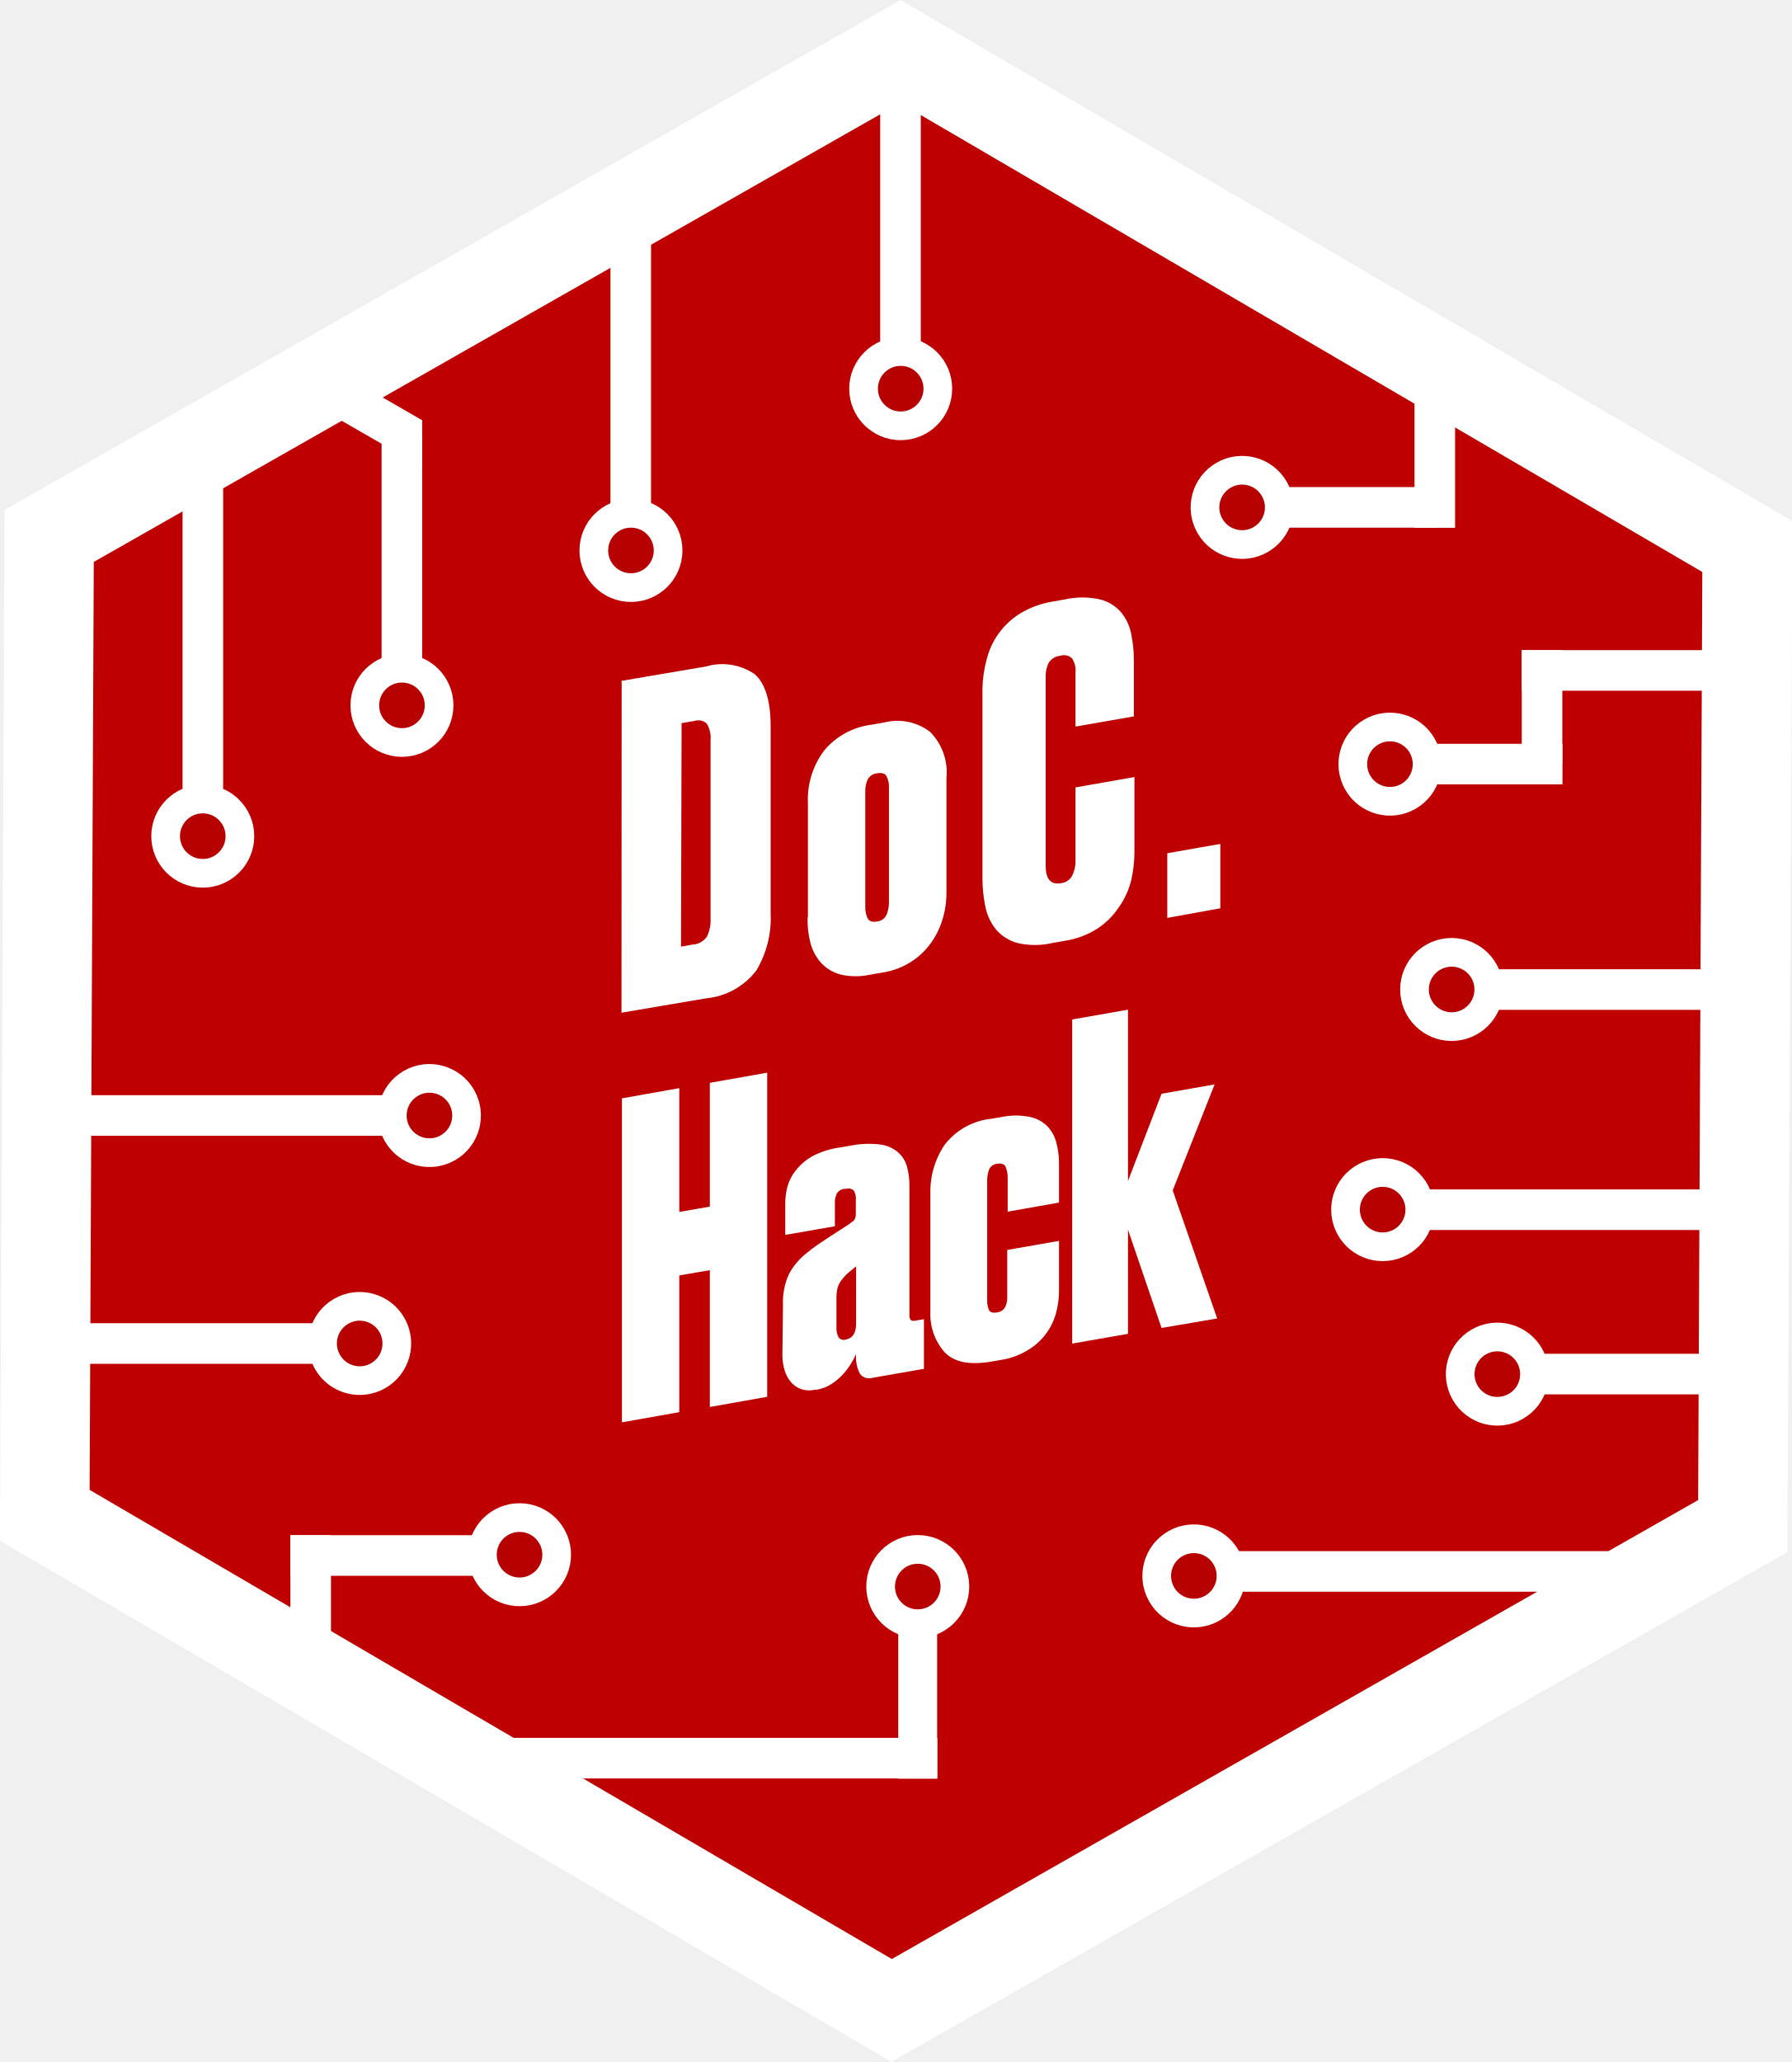
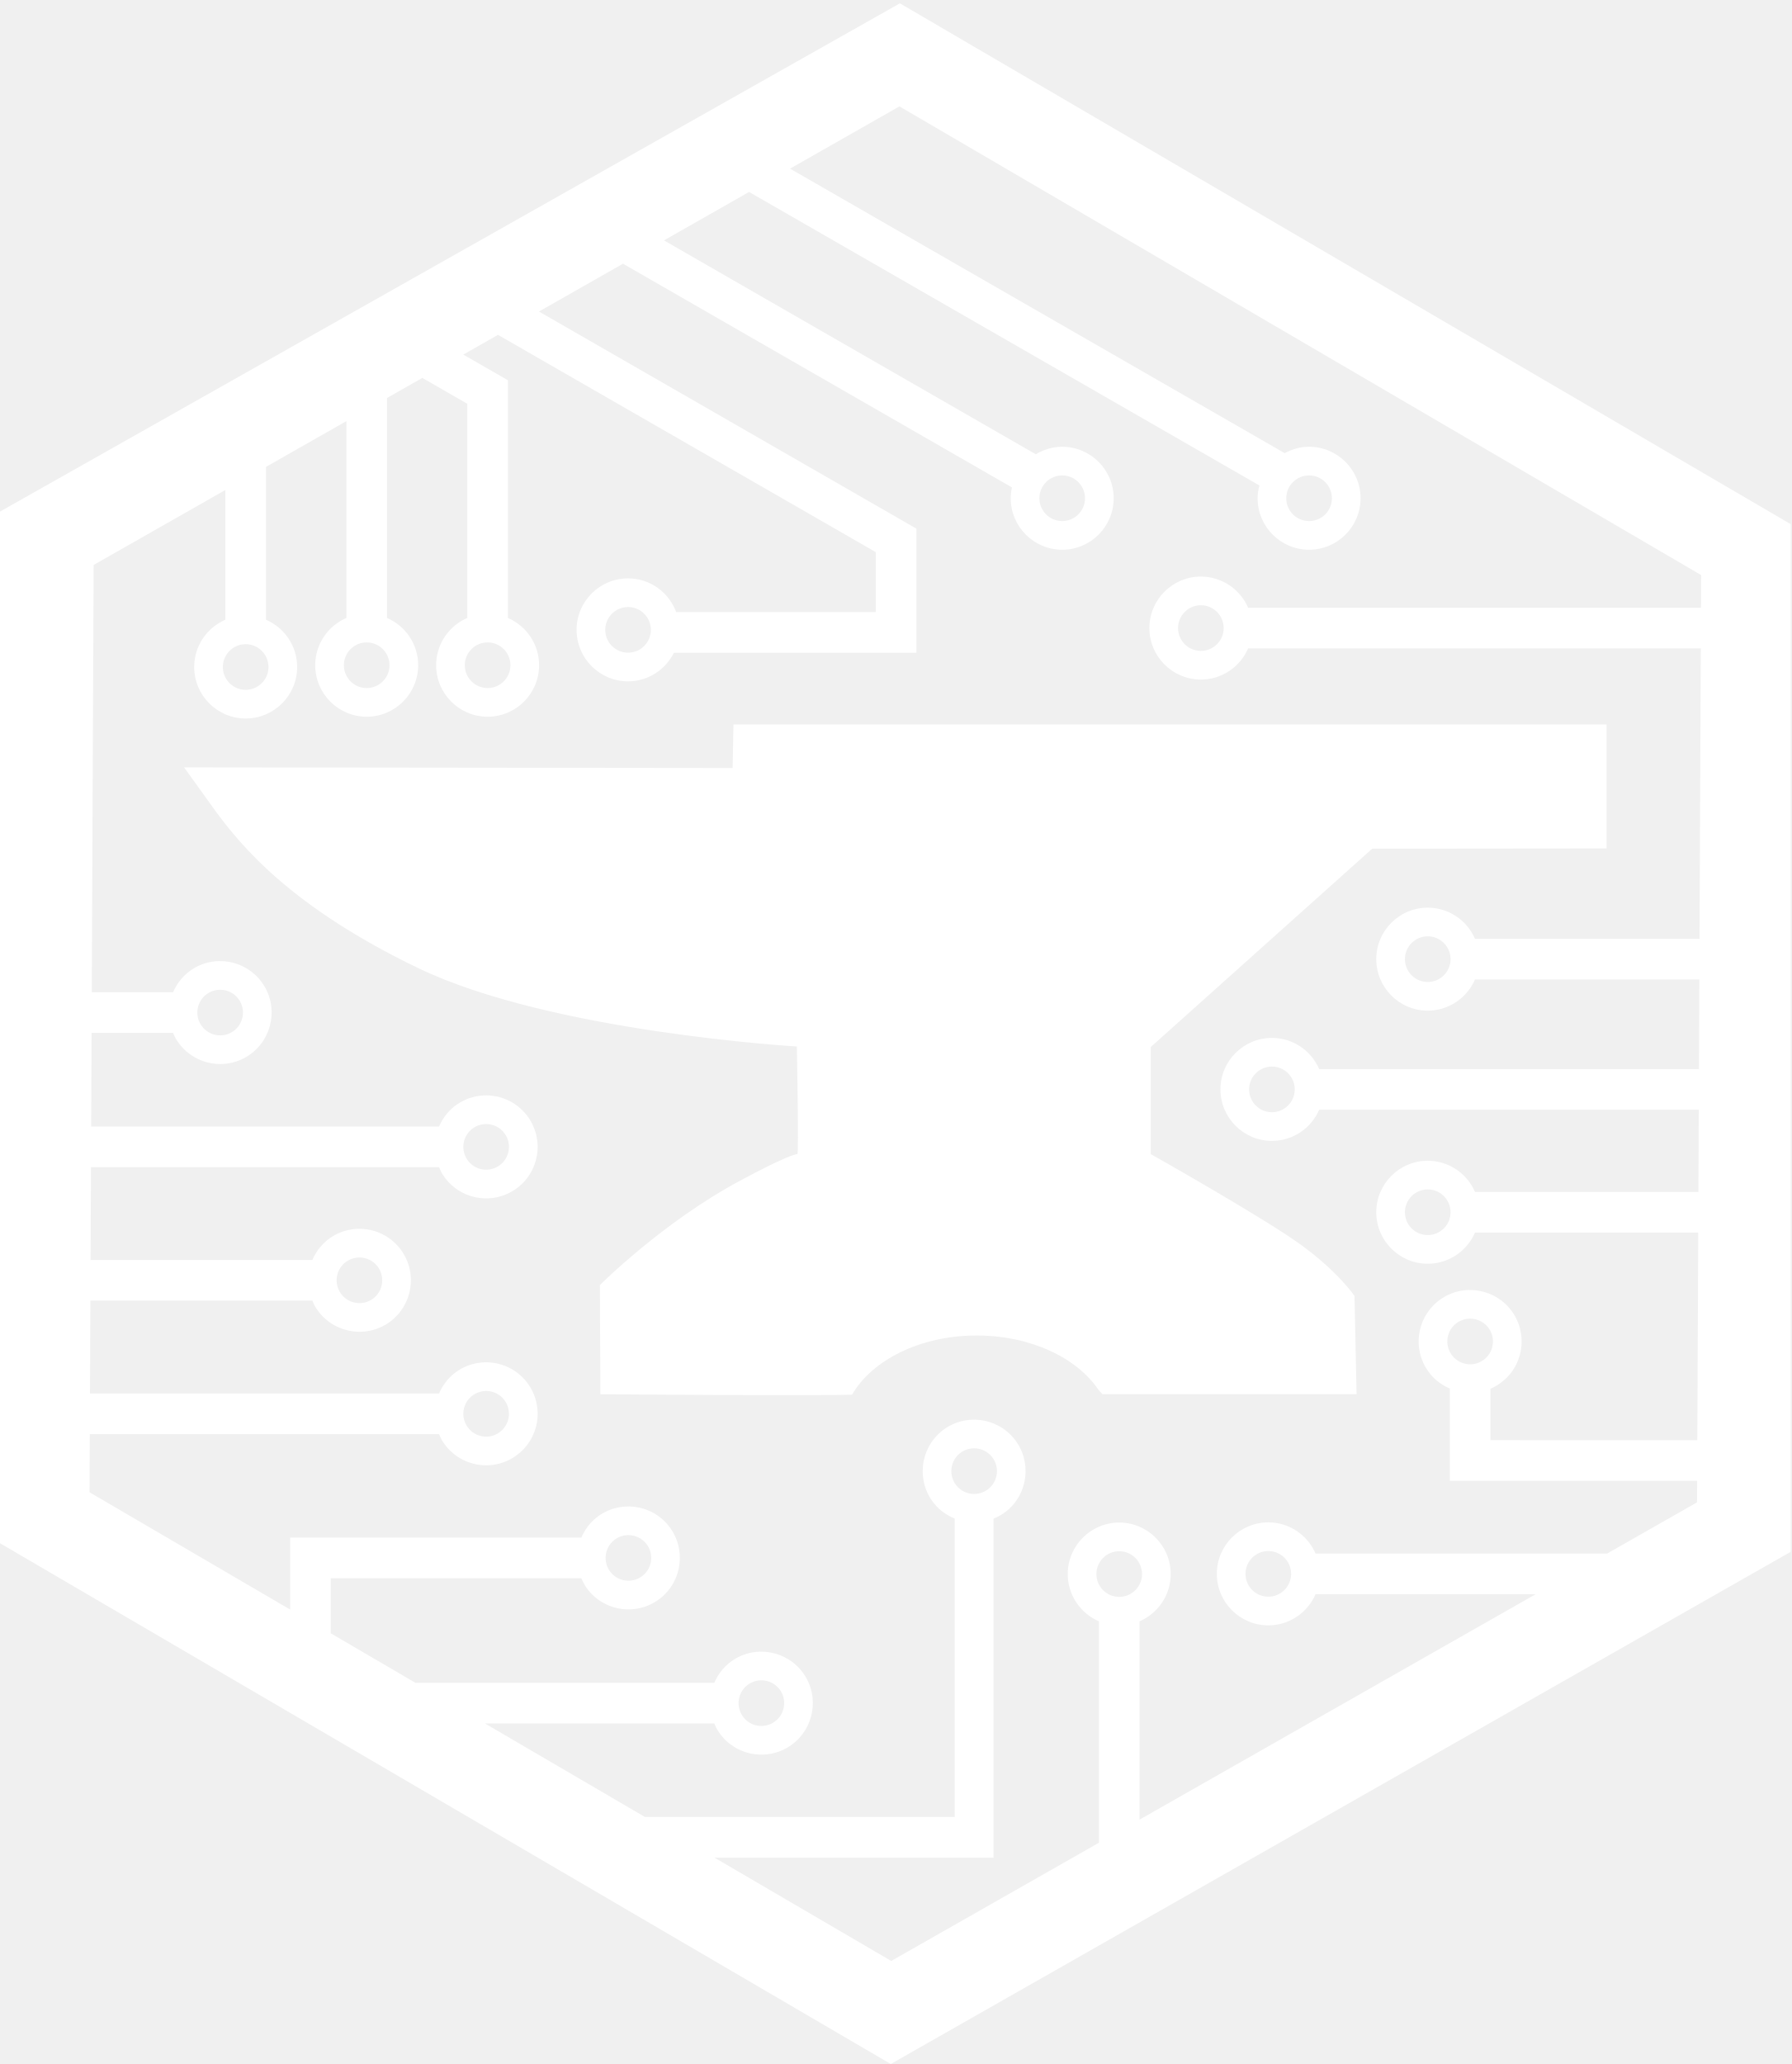
- <svg xmlns="http://www.w3.org/2000/svg" viewBox="0 0 124.96 143.77">
-   <defs>
-     <style>.cls-1{fill:none;clip-rule:evenodd;}.cls-2{fill:#bf0000;}.cls-3{fill:#fff;}.cls-4{fill:#b70000;stroke:#fff;stroke-miterlimit:10;stroke-width:2px;}.cls-5{clip-path:url(#clip-path);}</style>
-     <clipPath id="clip-path">
-       <path class="cls-1" d="M81,76.26l3.7-.65L81.78,83l3.1,8.93L81,92.59l-2.34-6.85V93l-3.89.68V71.08l3.89-.68V82.34ZM73.85,86.52V90a5.83,5.83,0,0,1-.23,1.63,4.34,4.34,0,0,1-2,2.54,5.14,5.14,0,0,1-1.82.65l-.64.11q-2.28.4-3.28-.64a4,4,0,0,1-1-2.86V83.25a5.82,5.82,0,0,1,1-3.44A4.74,4.74,0,0,1,69.15,78l.76-.13a4.89,4.89,0,0,1,1.88,0,2.44,2.44,0,0,1,1.21.62,2.57,2.57,0,0,1,.65,1.13,5.48,5.48,0,0,1,.2,1.53v2.7l-3.58.63V82.17a2,2,0,0,0-.14-.81q-.14-.29-.59-.22a.69.69,0,0,0-.56.39,2.19,2.19,0,0,0-.14.86v8.23a1.67,1.67,0,0,0,.12.71q.12.25.55.18a.75.75,0,0,0,.58-.36,1.5,1.5,0,0,0,.15-.71V87.15ZM54.6,91A4.75,4.75,0,0,1,55,88.87a4.56,4.56,0,0,1,1.29-1.53A8.85,8.85,0,0,1,57,86.8l.93-.62.9-.58a6.29,6.29,0,0,0,.61-.42.54.54,0,0,0,.18-.2,1.11,1.11,0,0,0,.06-.45v-.88a.94.94,0,0,0-.17-.67.57.57,0,0,0-.5-.09l-.12,0a.69.69,0,0,0-.53.32,1.42,1.42,0,0,0-.14.68v1.61l-3.46.6V83.87a4.54,4.54,0,0,1,.15-1.13,3.1,3.1,0,0,1,.58-1.13,4,4,0,0,1,1.17-1A5.83,5.83,0,0,1,58.61,80l.7-.12a6.55,6.55,0,0,1,2-.09,2.46,2.46,0,0,1,1.28.52,2.09,2.09,0,0,1,.65,1,5,5,0,0,1,.18,1.41v9a.41.41,0,0,0,.11.33q.11.09.47,0l.43-.07v3.46l-3.61.63a.79.79,0,0,1-.85-.28,2.49,2.49,0,0,1-.27-1.38,6.69,6.69,0,0,1-.39.72,4.61,4.61,0,0,1-.59.76,4.06,4.06,0,0,1-.79.64,2.74,2.74,0,0,1-1,.37l-.12,0a1.77,1.77,0,0,1-1-.07,1.64,1.64,0,0,1-.7-.52,2.37,2.37,0,0,1-.41-.82,3.7,3.7,0,0,1-.14-1Zm5.1-2.71-.47.39a3.45,3.45,0,0,0-.53.55,1.66,1.66,0,0,0-.29.55,3,3,0,0,0-.08.76v2a1.39,1.39,0,0,0,.14.69.43.43,0,0,0,.5.17q.73-.13.73-1.1ZM47.37,98.46l-4,.71V76.58l4-.71V84.5l2.13-.37V75.5l4-.71V97.39l-4,.71V88.56l-2.13.37ZM85.1,63.33,81.4,64V59.49l3.7-.65ZM75,60v-5.1l4.11-.72V59.4a9,9,0,0,1-.23,2A5.62,5.62,0,0,1,78,63.29a5.21,5.21,0,0,1-1.48,1.46,5.92,5.92,0,0,1-2.29.85l-.84.15a5.41,5.41,0,0,1-2.44,0,3,3,0,0,1-1.49-.94,3.63,3.63,0,0,1-.75-1.61,9.94,9.94,0,0,1-.2-2V48A8.4,8.4,0,0,1,68.8,46a5.24,5.24,0,0,1,2.33-3.22,6.21,6.21,0,0,1,2.3-.84l.84-.15a5.69,5.69,0,0,1,2.43,0,2.85,2.85,0,0,1,1.46.88,3.36,3.36,0,0,1,.72,1.51,9.1,9.1,0,0,1,.19,1.88v3.89L75,50.66V46.92a1.57,1.57,0,0,0-.23-1,.8.8,0,0,0-.82-.2,1.1,1.1,0,0,0-.81.47,2.07,2.07,0,0,0-.22,1V60.36q0,1.4,1.06,1.22a1,1,0,0,0,.79-.53A2.18,2.18,0,0,0,75,60ZM60.34,55.21v8a1.84,1.84,0,0,0,.16.81q.16.32.65.23a.82.82,0,0,0,.68-.48,2.25,2.25,0,0,0,.16-.85v-8a1.57,1.57,0,0,0-.17-.81q-.17-.28-.67-.19a.82.82,0,0,0-.64.42A1.94,1.94,0,0,0,60.34,55.21Zm-4,8.73V56a5.66,5.66,0,0,1,1.15-3.69,5.09,5.09,0,0,1,3.21-1.77l.93-.16a3.75,3.75,0,0,1,3.22.64A4,4,0,0,1,66,54.25v7.94a6.36,6.36,0,0,1-.3,2,5.51,5.51,0,0,1-.87,1.68,5.09,5.09,0,0,1-1.39,1.25,5.15,5.15,0,0,1-1.84.68l-.93.16a4.7,4.7,0,0,1-2,0,2.83,2.83,0,0,1-1.35-.76,3.3,3.3,0,0,1-.78-1.37A6.31,6.31,0,0,1,56.32,63.94ZM47.49,66l.81-.14a1.29,1.29,0,0,0,1-.56,2.6,2.6,0,0,0,.25-1.27V51.62a1.94,1.94,0,0,0-.25-1.15.82.82,0,0,0-.84-.21l-.93.16ZM43.35,47.47l5.88-1a4,4,0,0,1,3.42.55q1.09,1,1.09,3.61V63.67a7.09,7.09,0,0,1-1,4,5,5,0,0,1-3.52,1.94l-5.88,1Z" />
-     </clipPath>
-   </defs>
-   <g id="Layer_4" data-name="Layer 4">
-     <g id="Layer_5" data-name="Layer 5">
-       <g id="Layer_6" data-name="Layer 6">
-         <polygon class="cls-2" points="3.13 36.39 3.13 105.95 62.53 140.39 121.06 105.95 121.06 38.04 62.53 3.77 3.13 36.39" />
-       </g>
-     </g>
-     <g id="svg3686">
-       <rect id="rect4518" class="cls-3" x="12.73" y="29.57" width="2.83" height="28.43" />
-       <circle class="cls-4" cx="14.14" cy="58.3" r="2.59" />
-       <rect id="rect4518-2" data-name="rect4518" class="cls-3" x="61.38" y="7.19" width="2.83" height="20.57" />
-       <circle class="cls-4" cx="62.81" cy="27.1" r="2.59" />
-       <polygon id="rect4518-3" data-name="rect4518" class="cls-3" points="22.98 28.85 24.39 26.39 29.44 29.3 29.44 32.57 22.98 28.85" />
-       <rect id="rect4518-4" data-name="rect4518" class="cls-3" x="26.61" y="30.32" width="2.83" height="16.39" />
-       <circle class="cls-4" cx="28.03" cy="49.18" r="2.59" />
-       <rect id="rect4518-5" data-name="rect4518" class="cls-3" x="99.71" y="67.58" width="23.76" height="2.83" />
-       <circle class="cls-4" cx="101.23" cy="68.99" r="2.59" />
-       <rect id="rect4518-6" data-name="rect4518" class="cls-3" x="95.9" y="82.93" width="24.16" height="2.83" />
-       <circle class="cls-4" cx="96.42" cy="84.34" r="2.59" />
-       <rect id="rect4518-7" data-name="rect4518" class="cls-3" x="82.26" y="108.15" width="31.55" height="2.83" />
-       <rect id="rect4518-8" data-name="rect4518" class="cls-3" x="62.64" y="109.61" width="2.71" height="14.4" />
-       <circle class="cls-4" cx="64" cy="110.62" r="2.59" />
-       <rect id="rect4518-9" data-name="rect4518" class="cls-3" x="32.08" y="121.17" width="33.29" height="2.83" />
-       <rect id="rect4518-10" data-name="rect4518" class="cls-3" x="20.25" y="107.04" width="2.83" height="9.92" />
-       <rect id="rect4518-11" data-name="rect4518" class="cls-3" x="20.25" y="107.04" width="15.98" height="2.83" />
-       <rect id="rect4518-12" data-name="rect4518" class="cls-3" x="3.11" y="92.26" width="19.47" height="2.83" />
-       <circle class="cls-4" cx="25.08" cy="93.67" r="2.59" transform="translate(-43.34 24.96) rotate(-29.89)" />
-       <rect id="rect4518-13" data-name="rect4518" class="cls-3" x="3.13" y="76.36" width="25.11" height="2.83" />
-       <circle class="cls-4" cx="29.95" cy="77.78" r="2.59" transform="translate(-34.78 25.27) rotate(-29.89)" />
-       <rect id="rect4518-14" data-name="rect4518" class="cls-3" x="42.57" y="14.03" width="2.83" height="26.14" />
-       <circle class="cls-4" cx="44" cy="38.38" r="2.59" />
-       <rect id="rect4518-15" data-name="rect4518" class="cls-3" x="98.64" y="25.67" width="2.83" height="11.13" />
-       <rect id="rect4518-16" data-name="rect4518" class="cls-3" x="86.49" y="33.96" width="13.72" height="2.83" />
-       <circle class="cls-4" cx="86.62" cy="35.38" r="2.59" transform="translate(-6.11 47.87) rotate(-29.89)" />
-       <rect id="rect4518-17" data-name="rect4518" class="cls-3" x="106.12" y="45.33" width="2.83" height="7.95" />
-       <rect id="rect4518-18" data-name="rect4518" class="cls-3" x="96.93" y="51.86" width="12.03" height="2.83" />
-       <circle class="cls-4" cx="96.93" cy="53.28" r="2.59" transform="translate(-13.66 55.39) rotate(-29.89)" />
-       <rect id="rect4518-19" data-name="rect4518" class="cls-3" x="106.12" y="45.33" width="15.92" height="2.83" />
-       <circle class="cls-4" cx="83.25" cy="109.88" r="2.59" transform="translate(-43.68 56.1) rotate(-29.89)" />
-       <rect id="rect4518-20" data-name="rect4518" class="cls-3" x="105.56" y="94.39" width="13.98" height="2.83" />
-       <circle class="cls-4" cx="104.42" cy="95.81" r="2.59" transform="translate(-33.86 64.78) rotate(-29.89)" />
-       <circle class="cls-4" cx="36.23" cy="108.4" r="2.59" />
-     </g>
-     <g id="Layer_3" data-name="Layer 3">
-       <path id="path4497" class="cls-3" d="M124.64,108.22,125,36.33,62.8,0,.32,35.55,0,107.43l62.16,36.33Zm-6.22-3.63-56.23,32L6.25,103.88l.29-64.7,56.23-32,55.94,32.7Z" />
-     </g>
-   </g>
-   <g id="Layer_7" data-name="Layer 7">
-     <g class="cls-5">
-       <rect class="cls-3" x="42.58" y="40.89" width="43.28" height="59.04" />
+ <svg xmlns="http://www.w3.org/2000/svg" width="125px" height="144px" viewBox="0 0 125 144" version="1.1">
+   <defs />
+   <g id="Page-1" stroke="none" stroke-width="1" fill="none" fill-rule="evenodd">
+     <g id="hacksmiths-sticker-white" fill="#ffffff">
+       <path d="M103.382,94.97 C103.015,95.184 102.586,95.24 102.174,95.127 C101.764,95.017 101.421,94.752 101.209,94.384 L101.209,94.383 C100.998,94.015 100.941,93.585 101.052,93.175 C101.163,92.765 101.427,92.422 101.795,92.21 C102.045,92.067 102.318,91.998 102.587,91.998 C103.139,91.998 103.676,92.286 103.97,92.796 C104.182,93.165 104.238,93.594 104.126,94.005 C104.016,94.415 103.751,94.758 103.382,94.97 L103.382,94.97 Z M101.223,84.576 C101.223,85.453 100.508,86.168 99.63,86.168 C98.752,86.168 98.038,85.453 98.038,84.576 C98.038,83.698 98.752,82.983 99.63,82.983 C100.508,82.983 101.223,83.698 101.223,84.576 L101.223,84.576 Z M90.35,76.004 C90.35,76.882 89.636,77.597 88.758,77.597 C87.88,77.597 87.165,76.882 87.165,76.004 C87.165,75.126 87.88,74.412 88.758,74.412 C89.636,74.412 90.35,75.126 90.35,76.004 L90.35,76.004 Z M101.223,66.917 C101.223,67.795 100.508,68.51 99.63,68.51 C98.752,68.51 98.038,67.795 98.038,66.917 C98.038,66.039 98.752,65.325 99.63,65.325 C100.508,65.325 101.223,66.039 101.223,66.917 L101.223,66.917 Z M85.391,43.819 C85.391,44.697 84.677,45.411 83.799,45.411 C82.921,45.411 82.206,44.697 82.206,43.819 C82.206,42.941 82.921,42.226 83.799,42.226 C84.677,42.226 85.391,42.941 85.391,43.819 L85.391,43.819 Z M91.35,33.169 C92.228,33.169 92.943,33.884 92.943,34.762 C92.943,35.64 92.228,36.354 91.35,36.354 C90.472,36.354 89.758,35.64 89.758,34.762 C89.758,33.884 90.472,33.169 91.35,33.169 L91.35,33.169 Z M74.122,33.169 C75,33.169 75.715,33.884 75.715,34.762 C75.715,35.64 75,36.354 74.122,36.354 C73.245,36.354 72.531,35.64 72.531,34.762 C72.531,33.884 73.245,33.169 74.122,33.169 L74.122,33.169 Z M45.419,43.943 C45.419,44.821 44.706,45.536 43.828,45.536 C42.95,45.536 42.235,44.821 42.235,43.943 C42.235,43.065 42.95,42.351 43.828,42.351 C44.706,42.351 45.419,43.065 45.419,43.943 L45.419,43.943 Z M34.026,44.819 C34.904,44.819 35.619,45.533 35.619,46.411 C35.619,47.289 34.904,48.003 34.026,48.003 C33.148,48.003 32.434,47.289 32.434,46.411 C32.434,45.533 33.148,44.819 34.026,44.819 L34.026,44.819 Z M14.57,69.263 C14.82,69.12 15.091,69.052 15.361,69.052 C15.913,69.052 16.45,69.338 16.744,69.85 C17.181,70.611 16.917,71.586 16.157,72.024 C15.396,72.462 14.42,72.198 13.983,71.437 C13.545,70.676 13.809,69.7 14.57,69.263 L14.57,69.263 Z M32.387,79.6 C32.498,79.189 32.762,78.846 33.13,78.634 C33.375,78.493 33.647,78.421 33.921,78.421 C34.061,78.421 34.201,78.44 34.339,78.477 C34.75,78.588 35.092,78.852 35.304,79.222 C35.516,79.59 35.573,80.019 35.461,80.43 C35.351,80.84 35.086,81.183 34.718,81.395 C34.348,81.607 33.916,81.662 33.509,81.552 C33.099,81.441 32.756,81.177 32.544,80.808 C32.333,80.439 32.276,80.01 32.387,79.6 L32.387,79.6 Z M24.289,87.943 C24.534,87.802 24.805,87.73 25.08,87.73 C25.219,87.73 25.36,87.748 25.498,87.786 C25.908,87.897 26.25,88.161 26.462,88.53 C26.9,89.291 26.637,90.266 25.876,90.703 C25.118,91.142 24.139,90.878 23.702,90.117 C23.264,89.355 23.528,88.38 24.289,87.943 L24.289,87.943 Z M32.387,98.222 C32.498,97.812 32.762,97.469 33.13,97.257 L33.131,97.257 C33.375,97.116 33.647,97.044 33.922,97.044 C34.061,97.044 34.202,97.063 34.339,97.1 C34.75,97.21 35.092,97.475 35.304,97.844 C35.743,98.605 35.479,99.58 34.718,100.018 C34.349,100.23 33.92,100.287 33.509,100.174 C33.099,100.064 32.756,99.799 32.544,99.43 C32.333,99.062 32.276,98.632 32.387,98.222 L32.387,98.222 Z M42.863,107.444 C43.155,107.213 43.503,107.101 43.849,107.101 C44.32,107.101 44.786,107.307 45.1,107.703 C45.645,108.391 45.529,109.395 44.84,109.94 C44.152,110.485 43.148,110.368 42.604,109.681 C42.059,108.993 42.175,107.99 42.863,107.444 L42.863,107.444 Z M51.593,118.409 C51.704,117.997 51.968,117.655 52.337,117.443 C53.097,117.004 54.074,117.268 54.511,118.03 C54.949,118.79 54.685,119.766 53.923,120.203 C53.554,120.415 53.125,120.469 52.715,120.361 C52.305,120.249 51.962,119.986 51.75,119.616 C51.539,119.247 51.482,118.819 51.593,118.409 L51.593,118.409 Z M68.966,103.885 C68.633,104.149 68.218,104.266 67.793,104.219 C67.371,104.17 66.993,103.959 66.729,103.626 C66.183,102.938 66.299,101.934 66.988,101.389 C67.28,101.158 67.628,101.045 67.975,101.045 C68.445,101.045 68.911,101.252 69.225,101.648 C69.489,101.982 69.608,102.398 69.559,102.82 C69.51,103.243 69.299,103.62 68.966,103.885 L68.966,103.885 Z M90.097,109.805 C90.097,110.683 89.383,111.397 88.505,111.397 C87.627,111.397 86.913,110.683 86.913,109.805 C86.913,108.927 87.627,108.212 88.505,108.212 C89.383,108.212 90.097,108.927 90.097,109.805 L90.097,109.805 Z M112.147,108.388 L91.803,108.388 C91.252,107.11 89.982,106.212 88.505,106.212 C86.524,106.212 84.912,107.824 84.912,109.805 C84.912,111.785 86.524,113.397 88.505,113.397 C89.982,113.397 91.252,112.499 91.803,111.222 L107.165,111.222 L79.519,126.952 L79.519,113.116 C80.796,112.565 81.694,111.295 81.694,109.818 C81.694,107.836 80.083,106.225 78.101,106.225 C76.121,106.225 74.509,107.836 74.509,109.818 C74.509,111.295 75.407,112.565 76.684,113.116 L76.684,128.565 L62.191,136.812 L49.858,129.603 L69.333,129.603 L69.333,105.951 C69.639,105.826 69.936,105.667 70.208,105.452 C71.761,104.221 72.022,101.957 70.792,100.406 C69.561,98.853 67.295,98.591 65.746,99.822 C64.194,101.052 63.931,103.316 65.162,104.868 C65.558,105.369 66.067,105.72 66.621,105.945 L66.621,126.768 L45.008,126.768 L33.841,120.241 L49.848,120.241 C49.902,120.365 49.947,120.493 50.016,120.613 C50.494,121.445 51.267,122.04 52.194,122.291 C52.505,122.375 52.822,122.417 53.136,122.417 C53.756,122.417 54.369,122.255 54.921,121.938 C56.637,120.951 57.232,118.75 56.245,117.033 C55.258,115.316 53.058,114.721 51.341,115.708 C50.659,116.1 50.148,116.697 49.844,117.406 L28.992,117.406 L23.082,113.952 L23.082,110.11 L40.567,110.11 C40.689,110.393 40.836,110.67 41.037,110.923 C41.745,111.817 42.795,112.283 43.855,112.283 C44.637,112.283 45.424,112.03 46.083,111.507 C47.635,110.277 47.897,108.013 46.666,106.461 C45.437,104.91 43.173,104.646 41.62,105.877 C41.139,106.259 40.797,106.746 40.57,107.275 L20.248,107.275 L20.248,112.295 L6.248,104.112 L6.266,100.055 L30.642,100.055 C30.696,100.18 30.741,100.307 30.81,100.427 C31.288,101.259 32.061,101.855 32.988,102.105 C33.299,102.19 33.616,102.231 33.93,102.231 C34.55,102.231 35.162,102.069 35.715,101.752 C36.546,101.274 37.142,100.499 37.392,99.574 C37.642,98.647 37.517,97.678 37.039,96.847 C36.561,96.015 35.788,95.419 34.861,95.169 C33.935,94.92 32.966,95.045 32.133,95.523 C31.453,95.915 30.942,96.511 30.638,97.22 L6.279,97.22 L6.307,90.74 L21.8,90.74 C21.854,90.865 21.898,90.993 21.967,91.114 C22.631,92.268 23.843,92.914 25.089,92.914 C25.696,92.914 26.31,92.761 26.874,92.438 C28.59,91.45 29.184,89.25 28.197,87.533 C27.719,86.701 26.946,86.105 26.019,85.855 C25.094,85.606 24.125,85.731 23.292,86.208 C22.594,86.61 22.093,87.217 21.797,87.906 L6.32,87.906 L6.349,81.432 L30.642,81.432 C30.696,81.557 30.741,81.685 30.81,81.805 C31.288,82.637 32.061,83.233 32.988,83.483 C33.299,83.567 33.616,83.608 33.93,83.608 C34.55,83.608 35.162,83.446 35.714,83.129 C36.546,82.651 37.142,81.877 37.392,80.951 C37.642,80.025 37.517,79.057 37.039,78.225 C36.561,77.393 35.788,76.797 34.861,76.546 C33.935,76.297 32.966,76.423 32.134,76.9 C31.453,77.292 30.942,77.888 30.638,78.597 L6.361,78.597 L6.39,72.061 L12.082,72.061 C12.136,72.185 12.179,72.313 12.249,72.433 C12.913,73.588 14.125,74.235 15.37,74.235 C15.976,74.235 16.59,74.081 17.153,73.758 C18.871,72.771 19.464,70.571 18.478,68.853 C17.491,67.137 15.291,66.542 13.574,67.529 C12.875,67.93 12.374,68.537 12.078,69.226 L6.403,69.226 L6.535,39.415 L15.726,34.186 L15.726,43.237 C14.449,43.788 13.551,45.058 13.551,46.536 C13.551,48.516 15.163,50.128 17.143,50.128 C19.125,50.128 20.736,48.516 20.736,46.536 C20.736,45.058 19.838,43.788 18.561,43.237 L18.561,32.573 L24.172,29.38 L24.172,43.112 C22.894,43.664 21.996,44.934 21.996,46.411 C21.996,48.392 23.608,50.003 25.589,50.003 C27.57,50.003 29.181,48.392 29.181,46.411 C29.181,44.934 28.284,43.664 27.006,43.113 L27.006,27.767 L29.471,26.365 L32.609,28.169 L32.609,43.113 C31.331,43.664 30.434,44.934 30.434,46.411 C30.434,48.392 32.045,50.003 34.026,50.003 C36.007,50.003 37.619,48.392 37.619,46.411 C37.619,44.934 36.721,43.664 35.443,43.113 L35.443,26.529 L32.329,24.739 L34.751,23.361 L61.115,38.522 L61.115,42.706 L47.186,42.706 C46.68,41.336 45.372,40.351 43.828,40.351 C41.846,40.351 40.235,41.962 40.235,43.943 C40.235,45.924 41.846,47.536 43.828,47.536 C45.232,47.536 46.437,46.718 47.028,45.541 L63.95,45.541 L63.95,36.897 L63.941,36.897 L63.95,36.882 L37.609,21.735 L43.474,18.398 L70.614,34.005 C70.562,34.249 70.531,34.502 70.531,34.762 C70.531,36.743 72.142,38.354 74.122,38.354 C76.104,38.354 77.715,36.743 77.715,34.762 C77.715,32.781 76.104,31.169 74.122,31.169 C73.447,31.169 72.822,31.368 72.281,31.694 L46.332,16.772 L52.272,13.392 L87.884,33.87 C87.81,34.157 87.758,34.452 87.758,34.762 C87.758,36.743 89.37,38.354 91.35,38.354 C93.331,38.354 94.943,36.743 94.943,34.762 C94.943,32.781 93.331,31.169 91.35,31.169 C90.732,31.169 90.159,31.34 89.651,31.617 L55.13,11.766 L62.766,7.421 L118.709,40.121 L118.699,42.402 L87.098,42.402 C86.547,41.124 85.276,40.226 83.799,40.226 C81.818,40.226 80.206,41.838 80.206,43.819 C80.206,45.8 81.818,47.411 83.799,47.411 C85.276,47.411 86.546,46.514 87.097,45.236 L118.686,45.236 L118.597,65.5 L102.929,65.5 C102.378,64.223 101.108,63.325 99.63,63.325 C97.65,63.325 96.038,64.936 96.038,66.917 C96.038,68.898 97.65,70.51 99.63,70.51 C101.108,70.51 102.378,69.612 102.929,68.335 L118.584,68.335 L118.557,74.587 L92.056,74.587 C91.505,73.31 90.236,72.412 88.758,72.412 C86.777,72.412 85.165,74.023 85.165,76.004 C85.165,77.985 86.777,79.597 88.758,79.597 C90.235,79.597 91.505,78.699 92.056,77.422 L118.544,77.422 L118.519,83.158 L102.929,83.158 C102.378,81.881 101.108,80.983 99.63,80.983 C97.65,80.983 96.038,82.595 96.038,84.576 C96.038,86.557 97.65,88.168 99.63,88.168 C101.108,88.168 102.378,87.27 102.929,85.993 L118.506,85.993 L118.442,100.478 L104.007,100.475 L104.007,96.888 C104.134,96.833 104.258,96.774 104.379,96.704 C105.211,96.227 105.807,95.453 106.057,94.527 C106.308,93.6 106.182,92.632 105.705,91.799 C104.717,90.084 102.517,89.488 100.799,90.476 C99.967,90.953 99.371,91.727 99.121,92.654 C98.872,93.58 98.996,94.549 99.475,95.381 C99.867,96.062 100.463,96.573 101.173,96.877 L101.171,103.313 L104.006,103.313 L104.006,103.31 L118.43,103.313 L118.423,104.817 L112.147,108.388 L112.147,108.388 Z M78.101,111.41 C77.223,111.41 76.509,110.696 76.509,109.818 C76.509,108.94 77.223,108.225 78.101,108.225 C78.979,108.225 79.694,108.94 79.694,109.818 C79.694,110.696 78.979,111.41 78.101,111.41 L78.101,111.41 Z M17.143,44.943 C18.021,44.943 18.736,45.658 18.736,46.536 C18.736,47.413 18.021,48.128 17.143,48.128 C16.265,48.128 15.551,47.413 15.551,46.536 C15.551,45.658 16.265,44.943 17.143,44.943 L17.143,44.943 Z M25.589,44.819 C26.467,44.819 27.181,45.533 27.181,46.411 C27.181,47.289 26.467,48.003 25.589,48.003 C24.711,48.003 23.997,47.289 23.997,46.411 C23.997,45.533 24.711,44.819 25.589,44.819 L25.589,44.819 Z M62.797,0.233 L0,35.692 L0,107.666 L62.16,144 L124.957,108.269 L124.957,36.567 L62.797,0.233 L62.797,0.233 Z" id="Fill-1" />
+       <path d="M90.857,86.901 C88.283,85.015 80.303,80.519 80.303,80.519 L80.303,73.048 L95.757,59.209 L112.11,59.193 L112.11,50.543 L51.182,50.543 L51.125,53.58 L12.847,53.537 L14.879,56.364 C16.91,59.191 20.486,63.351 29.168,67.535 C38.465,72.014 55.606,73.011 55.606,73.011 C55.606,73.011 55.751,80.518 55.642,80.518 C55.534,80.518 54.839,80.657 51.653,82.368 C46.213,85.288 41.861,89.657 41.861,89.657 L41.897,97.273 C41.897,97.273 57.057,97.397 59.458,97.302 C60.856,94.881 64.224,93.174 68.159,93.174 C71.901,93.174 75.131,94.717 76.642,96.95 C76.829,97.15 76.931,97.273 76.931,97.273 L94.665,97.273 L94.52,90.419 C94.52,90.419 93.433,88.787 90.857,86.901" id="Fill-4" />
    </g>
  </g>
</svg>
